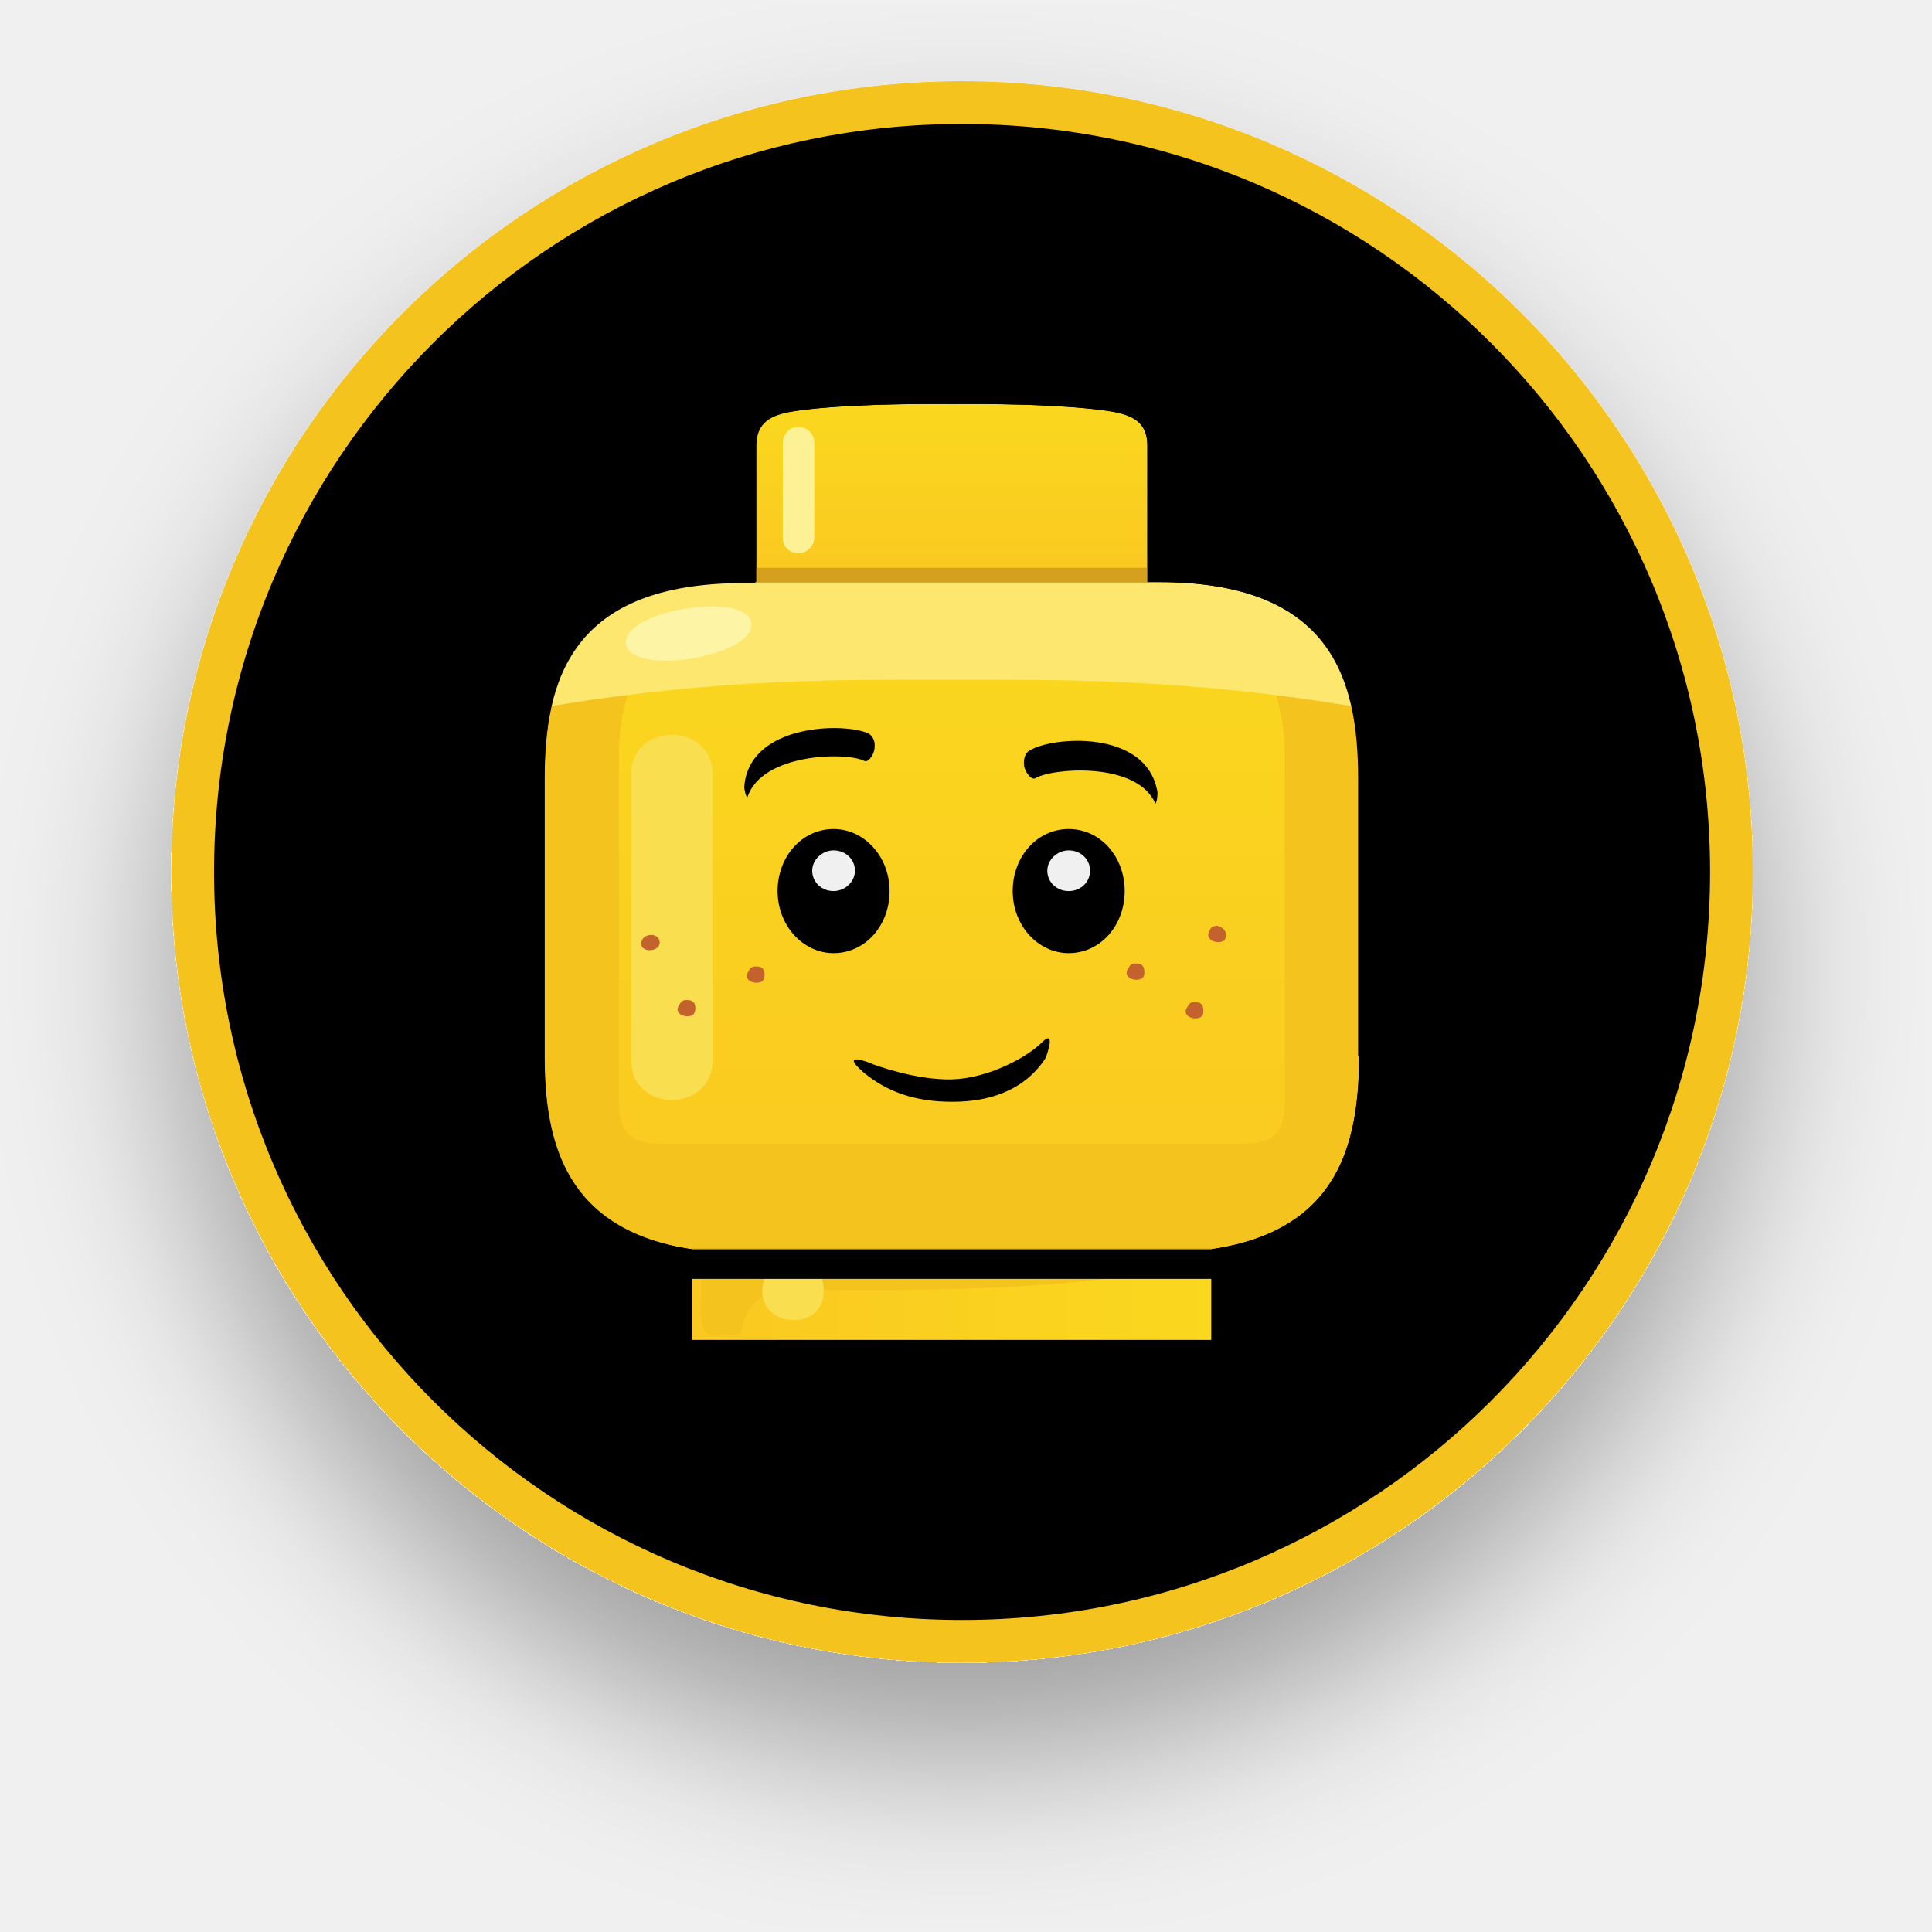
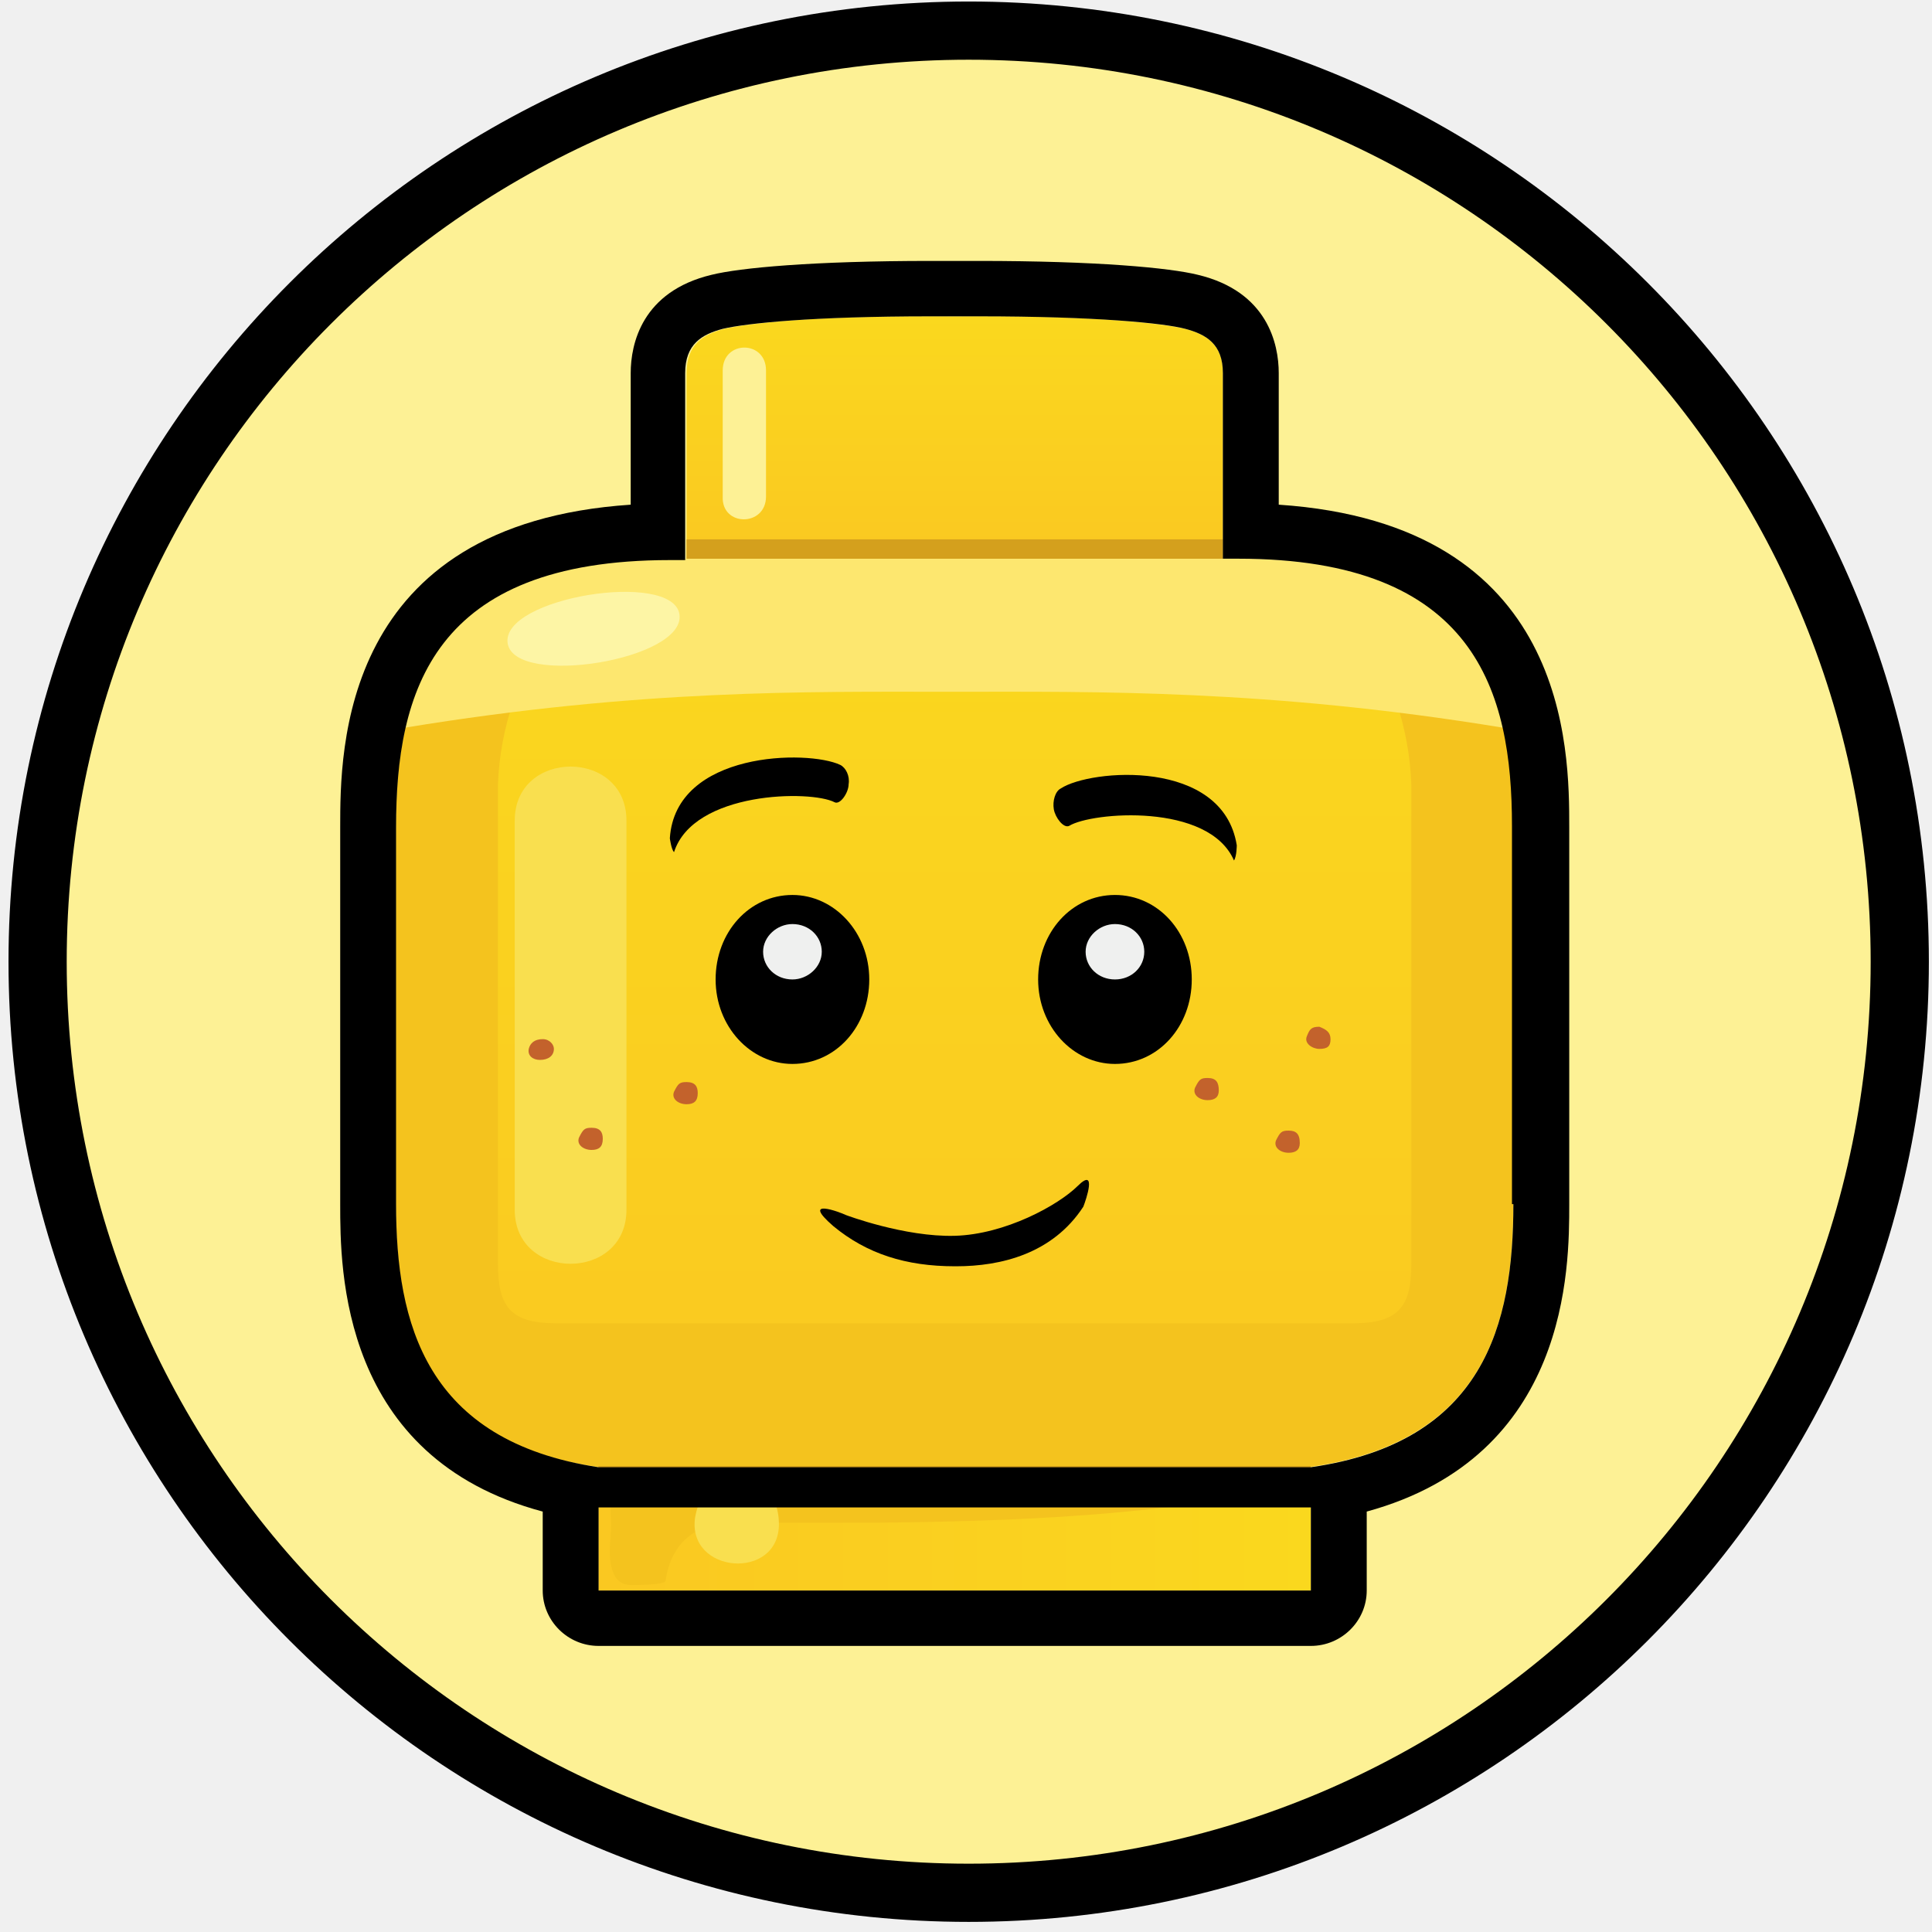
- <svg xmlns="http://www.w3.org/2000/svg" width="226" height="226" viewBox="0 0 226 226" fill="none">
-   <g filter="url(#filter0_d_35_820)">
-     <circle cx="112.541" cy="102" r="90" fill="black" />
-     <circle cx="112.541" cy="102" r="90" stroke="#F4C31E" stroke-width="5" />
-   </g>
-   <g clip-path="url(#clip0_35_820)">
-     <path d="M134.216 68.092V52.146C134.216 49.647 132.787 48.814 131 48.338C128.976 47.862 122.783 47.148 111.35 47.267C99.917 47.148 93.724 47.862 91.699 48.338C89.913 48.814 88.484 49.647 88.484 52.146V68.092H134.216Z" fill="url(#paint0_linear_35_820)" />
-     <path d="M141.703 145.803C141.703 148.897 141.703 153.657 141.703 156.751H80.965C80.965 153.657 80.965 148.897 80.965 145.803H141.703Z" fill="url(#paint1_linear_35_820)" />
-     <path d="M63.706 123.548C63.706 135.21 66.802 146.515 87.048 146.515H135.519C155.765 146.515 158.861 135.091 158.861 123.548V91.18C158.861 79.518 155.765 68.213 135.519 68.213H87.048C66.802 68.094 63.706 79.518 63.706 91.18V123.548Z" fill="url(#paint2_linear_35_820)" />
-     <path d="M140.642 147.704C122.302 147.228 103.961 147.109 85.621 147.585C84.549 147.585 83.477 147.585 82.405 147.704C81.809 147.704 82.048 150.56 82.048 151.036C82.048 152.226 81.809 153.416 82.048 154.606C82.286 155.677 82.762 156.272 83.834 156.272C84.072 156.272 86.573 156.272 86.692 155.915C87.169 152.583 89.312 150.917 92.528 150.917C96.458 150.917 100.388 150.917 104.318 150.917C116.585 150.798 128.852 150.322 140.642 147.704Z" fill="#F4C31E" />
-     <path d="M96.358 151.043C96.358 149.496 95.762 148.425 95.048 147.711C93.619 147.711 92.07 147.711 90.641 147.711C89.927 148.306 89.45 149.139 89.212 150.448C88.498 155.327 96.358 155.922 96.358 151.043Z" fill="#F9DF4F" />
-     <path d="M158.981 123.548V91.18C158.981 79.518 155.884 68.213 135.638 68.213H134.209C143.856 68.332 149.929 77.614 150.287 87.491C150.287 87.491 150.287 126.166 150.287 128.665C150.287 132.354 149.215 133.782 145.285 133.782H77.401C73.471 133.782 72.4 132.354 72.4 128.665C72.4 126.166 72.4 87.491 72.4 87.491C72.757 77.733 78.831 68.332 88.477 68.213H87.048C66.802 68.094 63.706 79.518 63.706 91.18V123.548C63.706 135.21 66.802 146.515 87.048 146.515H135.519C155.884 146.515 158.981 135.091 158.981 123.548Z" fill="#F4C31E" />
-     <path d="M73.83 124.026C73.83 130.214 83.357 130.214 83.357 124.026V90.587C83.357 84.399 73.83 84.399 73.83 90.587V124.026Z" fill="#F9DF4F" />
-     <path d="M135.635 68.094H87.045C71.801 68.094 66.323 74.52 64.417 82.612C84.544 79.28 98.835 79.518 110.744 79.518H111.34C123.249 79.518 138.017 79.28 158.144 82.612C156.357 74.639 150.879 68.094 135.635 68.094Z" fill="#FDE76F" />
-     <path d="M87.876 72.857C88.471 76.784 73.823 79.164 73.227 75.356C72.632 71.429 87.28 69.049 87.876 72.857Z" fill="#FDF5A5" />
-     <path d="M141.703 146.04H80.965V147.706H141.703V146.04Z" fill="#D4A01D" />
-     <path d="M134.216 66.422H88.484V68.088H134.216V66.422Z" fill="#D4A01D" />
-     <path d="M95.259 62.739V51.91C95.259 49.292 91.567 49.292 91.567 51.91V62.739C91.448 65.357 95.259 65.357 95.259 62.739Z" fill="#FDF195" />
-     <path d="M121.838 121.979C120.171 123.645 115.645 126.144 111.358 126.263C107.07 126.382 102.068 124.478 102.068 124.478C101.592 124.24 98.138 122.931 100.997 125.43C103.855 127.81 107.189 128.881 111.358 128.881C111.358 128.881 111.358 128.881 111.477 128.881C115.288 128.881 119.694 127.81 122.314 123.764C122.553 123.169 123.505 120.313 121.838 121.979Z" fill="black" />
-     <path d="M97.493 105.181C99.4 105.181 100.947 103.689 100.947 101.849C100.947 100.008 99.4 98.517 97.493 98.517C95.586 98.517 94.039 100.008 94.039 101.849C94.039 103.689 95.586 105.181 97.493 105.181Z" fill="#EFF0EF" />
-     <path d="M125.026 105.181C126.933 105.181 128.479 103.689 128.479 101.849C128.479 100.008 126.933 98.517 125.026 98.517C123.118 98.517 121.572 100.008 121.572 101.849C121.572 103.689 123.118 105.181 125.026 105.181Z" fill="#EFF0EF" />
-     <path d="M97.511 96.978C93.82 96.978 90.961 100.191 90.961 104.237C90.961 108.283 93.939 111.496 97.511 111.496C101.203 111.496 104.062 108.283 104.062 104.237C104.062 100.191 101.084 96.978 97.511 96.978ZM97.511 104.237C96.082 104.237 95.01 103.166 95.01 101.857C95.01 100.548 96.201 99.477 97.511 99.477C98.941 99.477 100.012 100.548 100.012 101.857C100.012 103.166 98.822 104.237 97.511 104.237Z" fill="black" />
-     <path d="M125.013 96.978C121.321 96.978 118.463 100.191 118.463 104.237C118.463 108.283 121.44 111.496 125.013 111.496C128.705 111.496 131.563 108.283 131.563 104.237C131.563 100.191 128.705 96.978 125.013 96.978ZM125.013 104.237C123.584 104.237 122.512 103.166 122.512 101.857C122.512 100.548 123.703 99.477 125.013 99.477C126.442 99.477 127.514 100.548 127.514 101.857C127.514 103.166 126.442 104.237 125.013 104.237Z" fill="black" />
-     <path d="M87.057 92.108C87.534 84.611 98.848 84.492 101.587 85.801C102.063 86.039 102.42 86.753 102.301 87.467C102.301 88.181 101.587 89.252 101.11 89.014C99.086 87.943 89.082 88.062 87.415 93.298C87.176 93.06 87.057 92.108 87.057 92.108Z" fill="black" />
-     <path d="M135.401 92.706C134.21 85.209 122.896 86.161 120.395 87.827C119.919 88.065 119.68 88.898 119.8 89.612C119.919 90.326 120.633 91.278 121.11 91.04C123.015 89.85 133.019 89.017 135.163 94.015C135.401 93.658 135.401 92.706 135.401 92.706Z" fill="black" />
-     <path d="M77.17 110.198C77.17 110.793 76.694 111.15 75.979 111.15C75.384 111.15 74.908 110.793 75.027 110.198C75.146 109.722 75.503 109.365 76.218 109.365C76.813 109.365 77.17 109.841 77.17 110.198ZM80.386 116.981C79.79 116.981 79.671 117.1 79.314 117.814C79.076 118.409 79.671 118.885 80.386 118.885C80.981 118.885 81.339 118.647 81.339 117.933C81.339 117.338 81.1 116.981 80.386 116.981ZM88.484 113.054C87.889 113.054 87.77 113.173 87.412 113.887C87.174 114.482 87.77 114.958 88.484 114.958C89.08 114.958 89.437 114.72 89.437 114.006C89.437 113.411 89.199 113.054 88.484 113.054Z" fill="#C3622C" />
-     <path d="M143.395 109.371C143.395 109.966 143.156 110.204 142.442 110.204C141.846 110.204 141.132 109.728 141.37 109.133C141.608 108.538 141.727 108.3 142.442 108.3C143.037 108.538 143.395 108.776 143.395 109.371ZM132.914 112.703C132.319 112.703 132.2 112.822 131.842 113.536C131.604 114.131 132.2 114.607 132.914 114.607C133.51 114.607 133.867 114.369 133.867 113.774C133.867 113.06 133.629 112.703 132.914 112.703ZM139.822 117.225C139.226 117.225 139.107 117.344 138.75 118.058C138.512 118.653 139.107 119.129 139.822 119.129C140.417 119.129 140.774 118.891 140.774 118.296C140.774 117.463 140.417 117.225 139.822 117.225Z" fill="#C3622C" />
-     <path d="M138.98 63.444V52.139C138.98 49.64 138.027 45.118 132.072 43.69C129.691 43.095 123.498 42.5 113.375 42.5C112.779 42.5 112.065 42.5 111.35 42.5C110.636 42.5 110.04 42.5 109.326 42.5C99.203 42.5 93.01 43.095 90.628 43.69C84.673 45.118 83.72 49.64 83.72 52.139V63.444C58.949 65.11 58.949 84.507 58.949 91.171V123.539C58.949 129.132 58.949 145.316 76.218 149.957V156.74C76.218 159.358 78.361 161.5 80.981 161.5H141.719C144.339 161.5 146.483 159.358 146.483 156.74V149.957C163.751 145.197 163.751 129.013 163.751 123.539V91.171C163.751 84.507 163.751 65.11 138.98 63.444ZM80.981 156.74C80.981 154.717 80.981 152.099 80.981 149.6H141.719C141.719 152.099 141.719 154.717 141.719 156.74H80.981ZM158.988 123.539C158.988 133.892 156.487 144.007 141.719 146.149H80.981C66.214 143.888 63.713 133.773 63.713 123.539V91.171C63.713 79.509 66.809 68.204 87.055 68.204H88.365V52.139C88.365 49.64 89.794 48.807 91.581 48.331C93.605 47.855 99.203 47.26 109.326 47.26C109.921 47.26 110.636 47.26 111.35 47.26C112.065 47.26 112.66 47.26 113.375 47.26C123.498 47.26 129.214 47.855 131.001 48.331C132.787 48.807 134.216 49.64 134.216 52.139V68.085H135.526C155.772 68.085 158.869 79.509 158.869 91.052V123.539H158.988Z" fill="black" />
+ <svg xmlns="http://www.w3.org/2000/svg" width="166" height="166" viewBox="0 0 166 166" fill="none">
+   <circle cx="83.231" cy="82.631" r="80" fill="#FDF195" stroke="black" stroke-width="5" />
+   <g clip-path="url(#clip0_112_2052)">
+     <path d="M105.071 48.011V32.065C105.071 29.566 103.631 28.733 101.831 28.257C99.791 27.781 93.551 27.067 82.031 27.186C70.511 27.067 64.271 27.781 62.231 28.257C60.431 28.733 58.991 29.566 58.991 32.065V48.011H105.071Z" fill="url(#paint0_linear_112_2052)" />
+     <path d="M112.615 125.722C112.615 128.816 112.615 133.576 112.615 136.67H51.415C51.415 133.576 51.415 128.816 51.415 125.722H112.615Z" fill="url(#paint1_linear_112_2052)" />
+     <path d="M34.024 103.467C34.024 115.129 37.144 126.434 57.544 126.434H106.384C126.784 126.434 129.904 115.01 129.904 103.467V71.099C129.904 59.437 126.784 48.132 106.384 48.132H57.544C37.144 48.013 34.024 59.437 34.024 71.099V103.467Z" fill="url(#paint2_linear_112_2052)" />
+     <path d="M111.546 127.623C93.066 127.147 74.586 127.028 56.106 127.504C55.026 127.504 53.946 127.504 52.866 127.623C52.266 127.623 52.506 130.479 52.506 130.955C52.506 132.145 52.266 133.335 52.506 134.525C52.746 135.596 53.226 136.191 54.306 136.191C54.546 136.191 57.066 136.191 57.186 135.834C57.666 132.502 59.826 130.836 63.066 130.836C67.026 130.836 70.986 130.836 74.946 130.836C87.306 130.717 99.666 130.241 111.546 127.623Z" fill="#F4C31E" />
+     <path d="M66.925 130.962C66.925 129.415 66.325 128.344 65.605 127.63C64.165 127.63 62.605 127.63 61.165 127.63C60.445 128.225 59.965 129.058 59.725 130.367C59.005 135.246 66.925 135.841 66.925 130.962Z" fill="#F9DF4F" />
+     <path d="M130.024 103.467V71.099C130.024 59.437 126.904 48.132 106.504 48.132H105.064C114.784 48.251 120.904 57.533 121.264 67.41C121.264 67.41 121.264 106.085 121.264 108.584C121.264 112.273 120.184 113.701 116.224 113.701H47.824C43.864 113.701 42.784 112.273 42.784 108.584C42.784 106.085 42.784 67.41 42.784 67.41C43.144 57.652 49.264 48.251 58.984 48.132H57.544C37.144 48.013 34.024 59.437 34.024 71.099V103.467C34.024 115.129 37.144 126.434 57.544 126.434H106.384C126.904 126.434 130.024 115.01 130.024 103.467Z" fill="#F4C31E" />
+     <path d="M44.226 103.945C44.226 110.133 53.826 110.133 53.826 103.945V70.506C53.826 64.318 44.226 64.318 44.226 70.506V103.945Z" fill="#F9DF4F" />
+     <path d="M106.501 48.013H57.541C42.181 48.013 36.661 54.439 34.741 62.531C55.021 59.199 69.421 59.437 81.421 59.437H82.021C94.021 59.437 108.901 59.199 129.181 62.531C127.381 54.558 121.861 48.013 106.501 48.013Z" fill="#FDE76F" />
+     <path d="M58.378 52.776C58.978 56.703 44.218 59.083 43.618 55.275C43.018 51.348 57.778 48.968 58.378 52.776Z" fill="#FDF5A5" />
+     <path d="M112.615 125.959H51.415V127.625H112.615V125.959Z" fill="#D4A01D" />
+     <path d="M105.071 46.341H58.991V48.007H105.071V46.341Z" fill="#D4A01D" />
+     <path d="M65.817 42.657V31.828C65.817 29.21 62.097 29.21 62.097 31.828V42.657C61.977 45.276 65.817 45.276 65.817 42.657Z" fill="#FDF195" />
+     <path d="M92.599 101.898C90.919 103.564 86.359 106.063 82.039 106.182C77.719 106.301 72.679 104.397 72.679 104.397C72.199 104.159 68.719 102.85 71.599 105.349C74.479 107.729 77.839 108.8 82.039 108.8C82.039 108.8 82.039 108.8 82.159 108.8C85.999 108.8 90.439 107.729 93.079 103.683C93.319 103.088 94.279 100.232 92.599 101.898Z" fill="black" />
+     <path d="M68.069 85.1C69.991 85.1 71.549 83.608 71.549 81.767C71.549 79.927 69.991 78.436 68.069 78.436C66.147 78.436 64.589 79.927 64.589 81.767C64.589 83.608 66.147 85.1 68.069 85.1Z" fill="#EFF0EF" />
+     <path d="M95.811 85.1C97.733 85.1 99.291 83.608 99.291 81.767C99.291 79.927 97.733 78.436 95.811 78.436C93.889 78.436 92.331 79.927 92.331 81.767C92.331 83.608 93.889 85.1 95.811 85.1Z" fill="#EFF0EF" />
+     <path d="M68.087 76.897C64.367 76.897 61.487 80.11 61.487 84.156C61.487 88.202 64.487 91.415 68.087 91.415C71.808 91.415 74.688 88.202 74.688 84.156C74.688 80.11 71.688 76.897 68.087 76.897ZM68.087 84.156C66.647 84.156 65.567 83.085 65.567 81.776C65.567 80.467 66.767 79.396 68.087 79.396C69.528 79.396 70.608 80.467 70.608 81.776C70.608 83.085 69.407 84.156 68.087 84.156Z" fill="black" />
+     <path d="M95.798 76.897C92.078 76.897 89.198 80.11 89.198 84.156C89.198 88.202 92.198 91.415 95.798 91.415C99.518 91.415 102.398 88.202 102.398 84.156C102.398 80.11 99.518 76.897 95.798 76.897ZM95.798 84.156C94.358 84.156 93.278 83.085 93.278 81.776C93.278 80.467 94.478 79.396 95.798 79.396C97.238 79.396 98.318 80.467 98.318 81.776C98.318 83.085 97.238 84.156 95.798 84.156Z" fill="black" />
+     <path d="M57.554 72.027C58.034 64.53 69.434 64.411 72.194 65.72C72.674 65.958 73.034 66.672 72.914 67.386C72.914 68.1 72.194 69.171 71.714 68.933C69.674 67.862 59.594 67.981 57.914 73.217C57.674 72.979 57.554 72.027 57.554 72.027Z" fill="black" />
+     <path d="M106.265 72.625C105.065 65.128 93.665 66.08 91.145 67.746C90.665 67.984 90.425 68.817 90.545 69.531C90.665 70.245 91.385 71.197 91.865 70.959C93.785 69.769 103.865 68.936 106.025 73.934C106.265 73.577 106.265 72.625 106.265 72.625Z" fill="black" />
+     <path d="M47.592 90.117C47.592 90.712 47.112 91.069 46.392 91.069C45.792 91.069 45.312 90.712 45.432 90.117C45.552 89.641 45.912 89.284 46.632 89.284C47.232 89.284 47.592 89.76 47.592 90.117ZM50.832 96.9C50.232 96.9 50.112 97.019 49.752 97.733C49.512 98.328 50.112 98.804 50.832 98.804C51.432 98.804 51.792 98.566 51.792 97.852C51.792 97.257 51.552 96.9 50.832 96.9ZM58.992 92.973C58.392 92.973 58.272 93.092 57.912 93.806C57.672 94.401 58.272 94.877 58.992 94.877C59.592 94.877 59.952 94.639 59.952 93.925C59.952 93.33 59.712 92.973 58.992 92.973Z" fill="#C3622C" />
+     <path d="M114.32 89.29C114.32 89.885 114.08 90.123 113.36 90.123C112.76 90.123 112.04 89.647 112.28 89.052C112.52 88.457 112.64 88.219 113.36 88.219C113.96 88.457 114.32 88.695 114.32 89.29ZM103.76 92.622C103.16 92.622 103.04 92.741 102.68 93.455C102.44 94.05 103.04 94.526 103.76 94.526C104.36 94.526 104.72 94.288 104.72 93.693C104.72 92.979 104.48 92.622 103.76 92.622ZM110.72 97.144C110.12 97.144 110 97.263 109.64 97.977C109.4 98.572 110 99.048 110.72 99.048C111.32 99.048 111.68 98.81 111.68 98.215C111.68 97.382 111.32 97.144 110.72 97.144Z" fill="#C3622C" />
+     <path d="M109.871 43.363V32.058C109.871 29.559 108.911 25.037 102.911 23.609C100.511 23.014 94.271 22.419 84.071 22.419C83.471 22.419 82.751 22.419 82.031 22.419C81.311 22.419 80.711 22.419 79.991 22.419C69.791 22.419 63.551 23.014 61.151 23.609C55.151 25.037 54.191 29.559 54.191 32.058V43.363C29.231 45.029 29.231 64.426 29.231 71.09V103.458C29.231 109.051 29.231 125.235 46.631 129.876V136.659C46.631 139.277 48.791 141.419 51.431 141.419H112.631C115.271 141.419 117.431 139.277 117.431 136.659V129.876C134.831 125.116 134.831 108.932 134.831 103.458V71.09C134.831 64.426 134.831 45.029 109.871 43.363ZM51.431 136.659C51.431 134.636 51.431 132.018 51.431 129.519H112.631C112.631 132.018 112.631 134.636 112.631 136.659H51.431ZM130.031 103.458C130.031 113.811 127.511 123.926 112.631 126.068H51.431C36.551 123.807 34.031 113.692 34.031 103.458V71.09C34.031 59.428 37.151 48.123 57.551 48.123H58.871V32.058C58.871 29.559 60.311 28.726 62.111 28.25C64.151 27.774 69.791 27.179 79.991 27.179C80.591 27.179 81.311 27.179 82.031 27.179C82.751 27.179 83.351 27.179 84.071 27.179C94.271 27.179 100.031 27.774 101.831 28.25C103.631 28.726 105.071 29.559 105.071 32.058V48.004H106.391C126.791 48.004 129.911 59.428 129.911 70.971V103.458H130.031Z" fill="black" />
  </g>
  <defs>
-     <filter id="filter0_d_35_820" x="0.041" y="0.5" width="225" height="225" filterUnits="userSpaceOnUse" color-interpolation-filters="sRGB">
-       <feFlood flood-opacity="0" result="BackgroundImageFix" />
-       <feColorMatrix in="SourceAlpha" type="matrix" values="0 0 0 0 0 0 0 0 0 0 0 0 0 0 0 0 0 0 127 0" result="hardAlpha" />
-       <feOffset dy="11" />
-       <feGaussianBlur stdDeviation="10" />
-       <feComposite in2="hardAlpha" operator="out" />
-       <feColorMatrix type="matrix" values="0 0 0 0 0 0 0 0 0 0 0 0 0 0 0 0 0 0 0.34 0" />
-       <feBlend mode="normal" in2="BackgroundImageFix" result="effect1_dropShadow_35_820" />
-       <feBlend mode="normal" in="SourceGraphic" in2="effect1_dropShadow_35_820" result="shape" />
-     </filter>
-     <linearGradient id="paint0_linear_35_820" x1="111.35" y1="68.146" x2="111.35" y2="47.267" gradientUnits="userSpaceOnUse">
+     <linearGradient id="paint0_linear_112_2052" x1="82.031" y1="48.065" x2="82.031" y2="27.186" gradientUnits="userSpaceOnUse">
      <stop stop-color="#FAC821" />
      <stop offset="1" stop-color="#FAD81E" />
    </linearGradient>
-     <linearGradient id="paint1_linear_35_820" x1="80.947" y1="151.28" x2="141.725" y2="151.28" gradientUnits="userSpaceOnUse">
+     <linearGradient id="paint1_linear_112_2052" x1="51.397" y1="131.199" x2="112.637" y2="131.199" gradientUnits="userSpaceOnUse">
      <stop stop-color="#FAC821" />
      <stop offset="1" stop-color="#FAD81E" />
    </linearGradient>
-     <linearGradient id="paint2_linear_35_820" x1="111.343" y1="146.473" x2="111.343" y2="68.148" gradientUnits="userSpaceOnUse">
+     <linearGradient id="paint2_linear_112_2052" x1="82.024" y1="126.392" x2="82.024" y2="48.067" gradientUnits="userSpaceOnUse">
      <stop stop-color="#FAC821" />
      <stop offset="1" stop-color="#FAD81E" />
    </linearGradient>
-     <clipPath id="clip0_35_820">
-       <rect width="107.184" height="119" fill="white" transform="translate(58.9489 42.5)" />
+     <clipPath id="clip0_112_2052">
+       <rect width="108" height="119" fill="white" transform="translate(29.2314 22.4189)" />
    </clipPath>
  </defs>
</svg>
